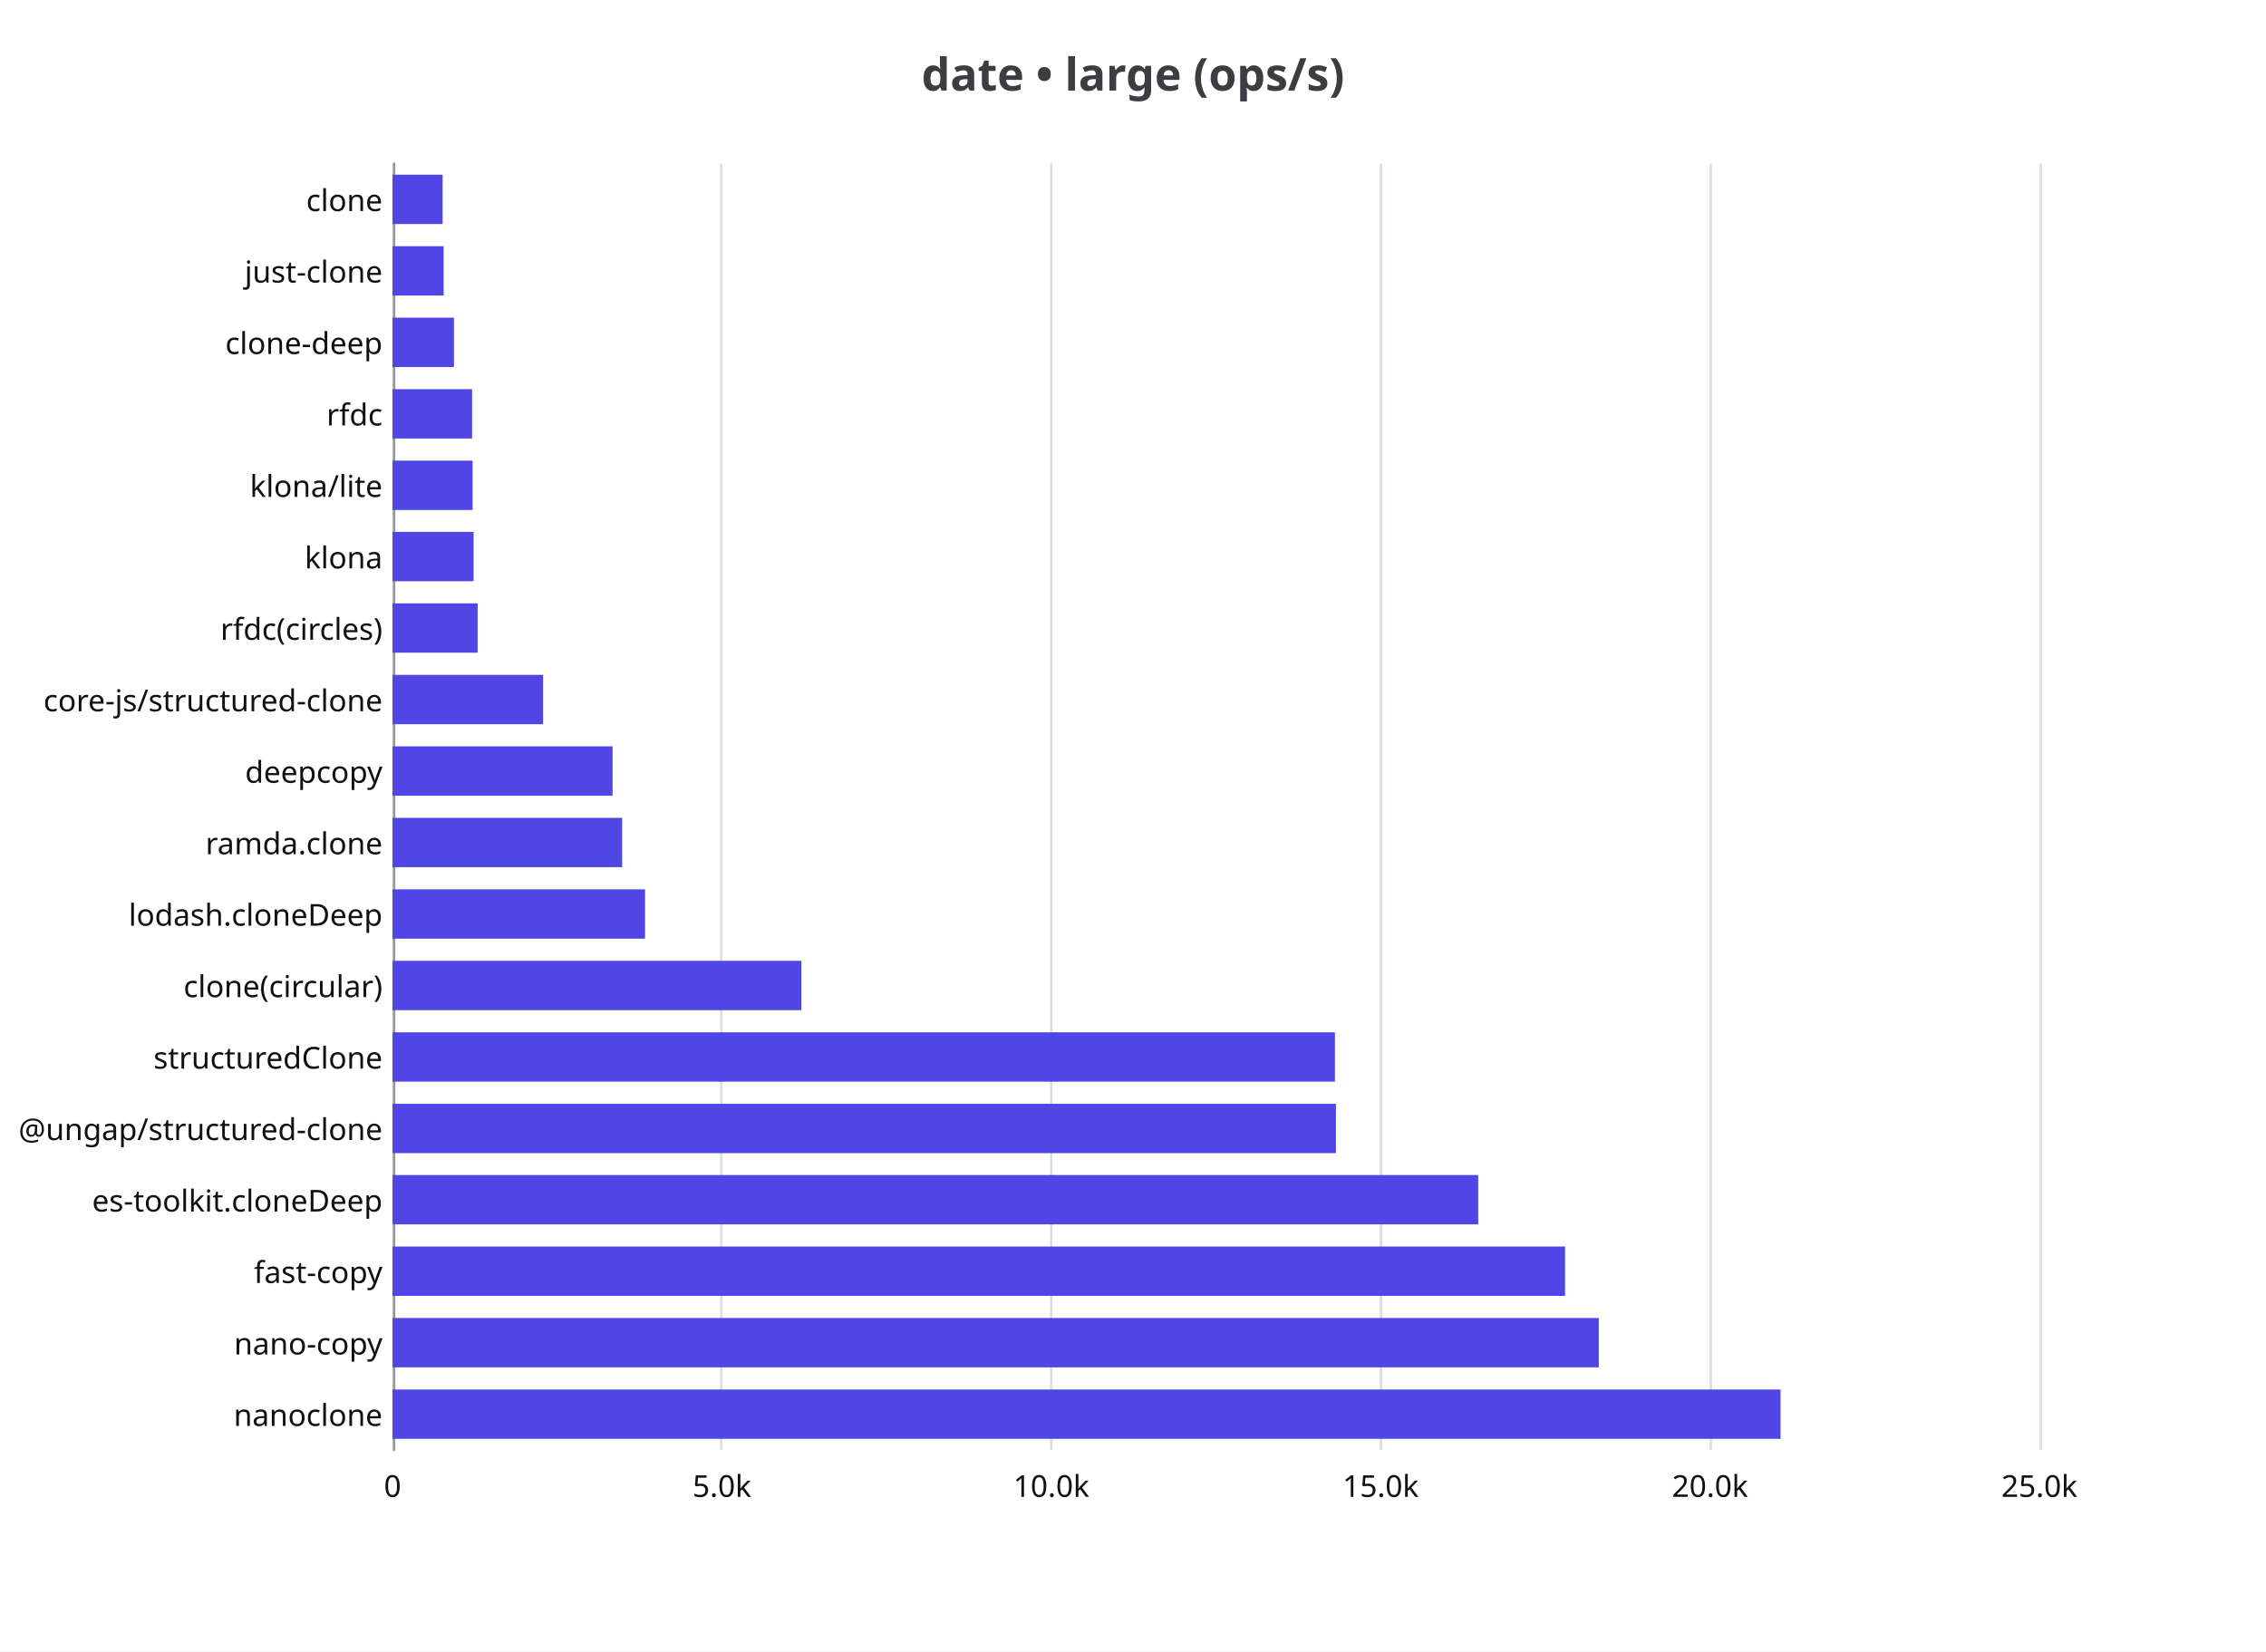
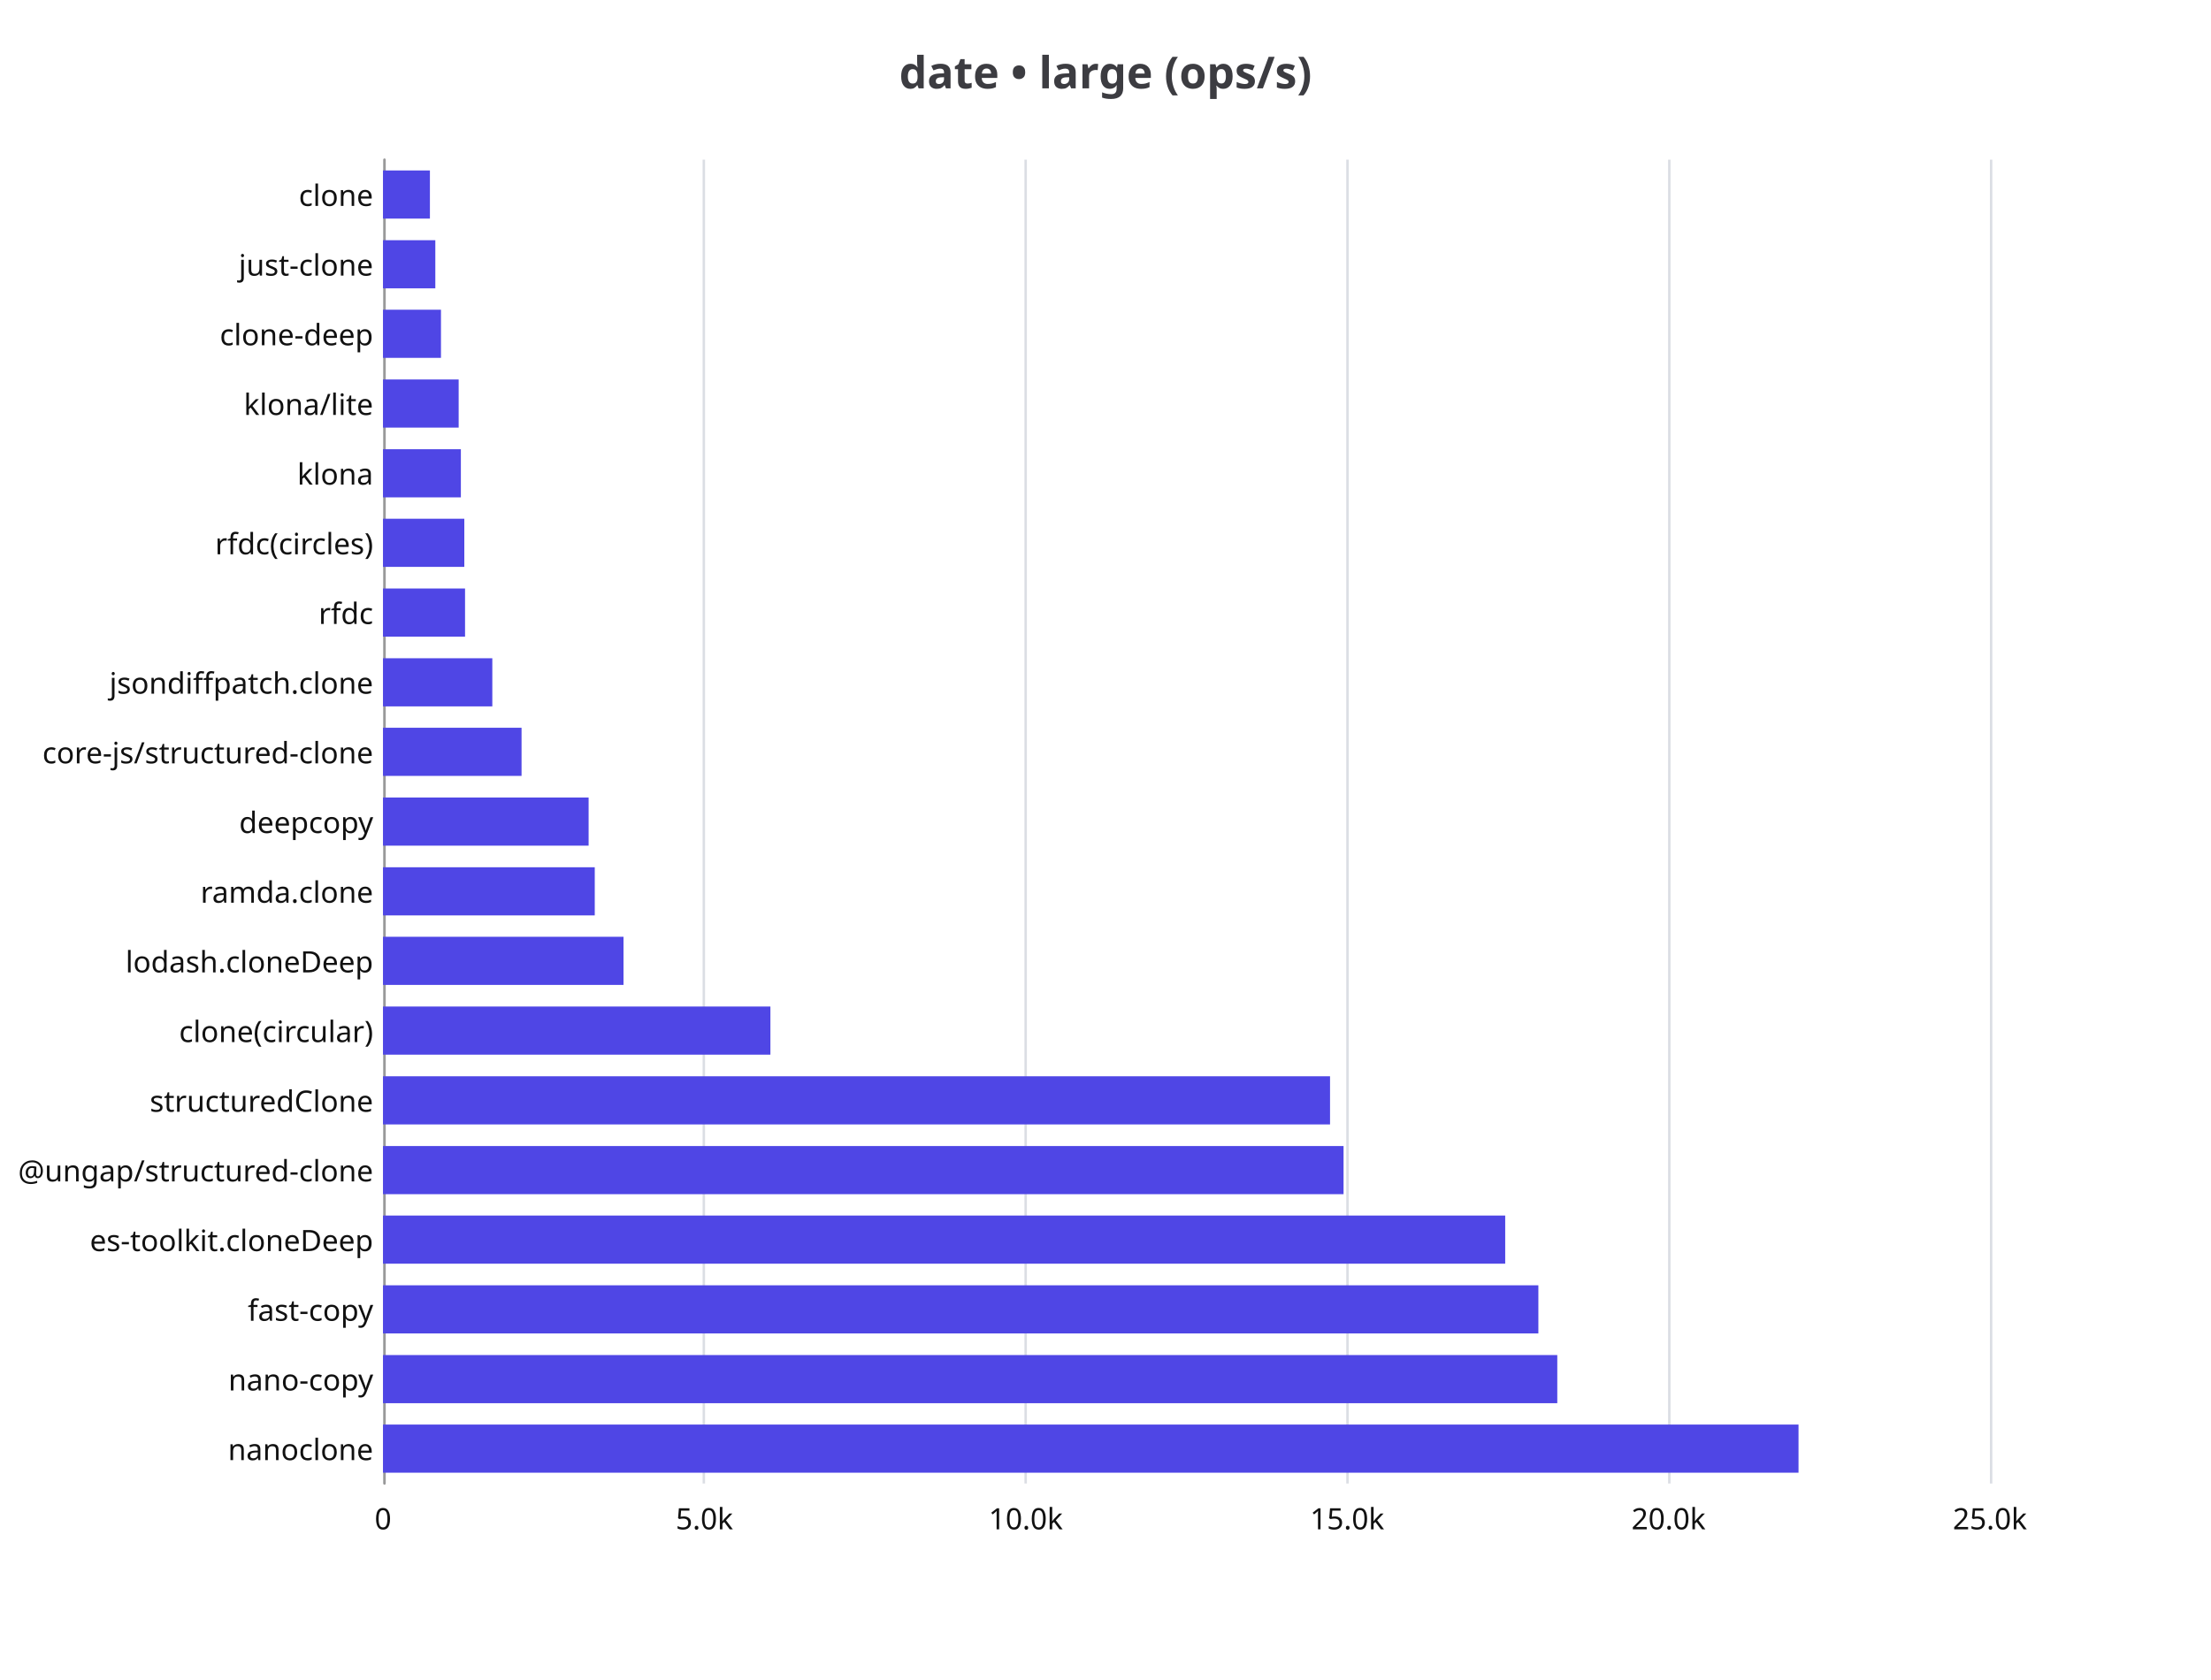
- <svg xmlns="http://www.w3.org/2000/svg" width="900" height="656" version="1.1" baseProfile="full" viewBox="0 0 900 656">
-   <rect width="900" height="656" x="0" y="0" fill="#ffffff" />
-   <path d="M156.5 65L156.5 576" fill="none" pointer-events="visible" stroke="#dbdee4" class="zr7-cls-14" />
-   <path d="M286.5 65L286.5 576" fill="none" pointer-events="visible" stroke="#dbdee4" class="zr7-cls-14" />
-   <path d="M417.5 65L417.5 576" fill="none" pointer-events="visible" stroke="#dbdee4" class="zr7-cls-14" />
-   <path d="M548.5 65L548.5 576" fill="none" pointer-events="visible" stroke="#dbdee4" class="zr7-cls-14" />
-   <path d="M679.5 65L679.5 576" fill="none" pointer-events="visible" stroke="#dbdee4" class="zr7-cls-14" />
-   <path d="M810.5 65L810.5 576" fill="none" pointer-events="visible" stroke="#dbdee4" class="zr7-cls-14" />
-   <path d="M156.5 576L156.5 65" fill="none" pointer-events="visible" stroke="#999" stroke-linecap="round" class="zr7-cls-14" />
-   <text dominant-baseline="central" text-anchor="end" style="font-size:12px;font-family:Microsoft YaHei;" xml:space="preserve" transform="translate(151.92 561.8056)" fill="#111">    nanoclone</text>
-   <text dominant-baseline="central" text-anchor="end" style="font-size:12px;font-family:Microsoft YaHei;" xml:space="preserve" transform="translate(151.92 533.4167)" fill="#111">    nano-copy</text>
-   <text dominant-baseline="central" text-anchor="end" style="font-size:12px;font-family:Microsoft YaHei;" xml:space="preserve" transform="translate(151.92 505.0278)" fill="#111">    fast-copy</text>
-   <text dominant-baseline="central" text-anchor="end" style="font-size:12px;font-family:Microsoft YaHei;" xml:space="preserve" transform="translate(151.92 476.6389)" fill="#111">    es-toolkit.cloneDeep</text>
-   <text dominant-baseline="central" text-anchor="end" style="font-size:12px;font-family:Microsoft YaHei;" xml:space="preserve" transform="translate(151.92 448.25)" fill="#111">    @ungap/structured-clone</text>
-   <text dominant-baseline="central" text-anchor="end" style="font-size:12px;font-family:Microsoft YaHei;" xml:space="preserve" transform="translate(151.92 419.8611)" fill="#111">    structuredClone</text>
-   <text dominant-baseline="central" text-anchor="end" style="font-size:12px;font-family:Microsoft YaHei;" xml:space="preserve" transform="translate(151.92 391.4722)" fill="#111">    clone(circular)</text>
-   <text dominant-baseline="central" text-anchor="end" style="font-size:12px;font-family:Microsoft YaHei;" xml:space="preserve" transform="translate(151.92 363.0833)" fill="#111">    lodash.cloneDeep</text>
-   <text dominant-baseline="central" text-anchor="end" style="font-size:12px;font-family:Microsoft YaHei;" xml:space="preserve" transform="translate(151.92 334.6944)" fill="#111">    ramda.clone</text>
-   <text dominant-baseline="central" text-anchor="end" style="font-size:12px;font-family:Microsoft YaHei;" xml:space="preserve" transform="translate(151.92 306.3056)" fill="#111">    deepcopy</text>
-   <text dominant-baseline="central" text-anchor="end" style="font-size:12px;font-family:Microsoft YaHei;" xml:space="preserve" transform="translate(151.92 277.9167)" fill="#111">    core-js/structured-clone</text>
-   <text dominant-baseline="central" text-anchor="end" style="font-size:12px;font-family:Microsoft YaHei;" xml:space="preserve" transform="translate(151.92 249.5278)" fill="#111">    rfdc(circles)</text>
-   <text dominant-baseline="central" text-anchor="end" style="font-size:12px;font-family:Microsoft YaHei;" xml:space="preserve" transform="translate(151.92 221.1389)" fill="#111">    klona</text>
-   <text dominant-baseline="central" text-anchor="end" style="font-size:12px;font-family:Microsoft YaHei;" xml:space="preserve" transform="translate(151.92 192.75)" fill="#111">    klona/lite</text>
-   <text dominant-baseline="central" text-anchor="end" style="font-size:12px;font-family:Microsoft YaHei;" xml:space="preserve" transform="translate(151.92 164.3611)" fill="#111">    rfdc</text>
-   <text dominant-baseline="central" text-anchor="end" style="font-size:12px;font-family:Microsoft YaHei;" xml:space="preserve" transform="translate(151.92 135.9722)" fill="#111">    clone-deep</text>
-   <text dominant-baseline="central" text-anchor="end" style="font-size:12px;font-family:Microsoft YaHei;" xml:space="preserve" transform="translate(151.92 107.5833)" fill="#111">    just-clone</text>
-   <text dominant-baseline="central" text-anchor="end" style="font-size:12px;font-family:Microsoft YaHei;" xml:space="preserve" transform="translate(151.92 79.1944)" fill="#111">    clone</text>
-   <text dominant-baseline="central" text-anchor="middle" style="font-size:12px;font-family:Microsoft YaHei;" y="6" transform="translate(155.92 584)" fill="#111">0</text>
-   <text dominant-baseline="central" text-anchor="middle" style="font-size:12px;font-family:Microsoft YaHei;" y="6" transform="translate(286.736 584)" fill="#111">5.0k</text>
-   <text dominant-baseline="central" text-anchor="middle" style="font-size:12px;font-family:Microsoft YaHei;" y="6" transform="translate(417.552 584)" fill="#111">10.0k</text>
-   <text dominant-baseline="central" text-anchor="middle" style="font-size:12px;font-family:Microsoft YaHei;" y="6" transform="translate(548.368 584)" fill="#111">15.0k</text>
-   <text dominant-baseline="central" text-anchor="middle" style="font-size:12px;font-family:Microsoft YaHei;" y="6" transform="translate(679.184 584)" fill="#111">20.0k</text>
-   <text dominant-baseline="central" text-anchor="middle" style="font-size:12px;font-family:Microsoft YaHei;" y="6" transform="translate(810 584)" fill="#111">25.0k</text>
-   <path d="M155.9 552l551.3 0l0 19.6l-551.3 0Z" fill="#4F46E5" ecmeta_series_index="0" ecmeta_data_index="0" ecmeta_ssr_type="chart" class="zr7-cls-15" />
-   <path d="M155.9 523.6l479.1 0l0 19.6l-479.1 0Z" fill="#4F46E5" ecmeta_series_index="0" ecmeta_data_index="1" ecmeta_ssr_type="chart" class="zr7-cls-15" />
-   <path d="M155.9 495.2l465.7 0l0 19.6l-465.7 0Z" fill="#4F46E5" ecmeta_series_index="0" ecmeta_data_index="2" ecmeta_ssr_type="chart" class="zr7-cls-15" />
-   <path d="M155.9 466.8l431.2 0l0 19.6l-431.2 0Z" fill="#4F46E5" ecmeta_series_index="0" ecmeta_data_index="3" ecmeta_ssr_type="chart" class="zr7-cls-15" />
-   <path d="M155.9 438.5l374.7 0l0 19.6l-374.7 0Z" fill="#4F46E5" ecmeta_series_index="0" ecmeta_data_index="4" ecmeta_ssr_type="chart" class="zr7-cls-15" />
-   <path d="M155.9 410.1l374.3 0l0 19.6l-374.3 0Z" fill="#4F46E5" ecmeta_series_index="0" ecmeta_data_index="5" ecmeta_ssr_type="chart" class="zr7-cls-15" />
-   <path d="M155.9 381.7l162.4 0l0 19.6l-162.4 0Z" fill="#4F46E5" ecmeta_series_index="0" ecmeta_data_index="6" ecmeta_ssr_type="chart" class="zr7-cls-15" />
-   <path d="M155.9 353.3l100.3 0l0 19.6l-100.3 0Z" fill="#4F46E5" ecmeta_series_index="0" ecmeta_data_index="7" ecmeta_ssr_type="chart" class="zr7-cls-15" />
-   <path d="M155.9 324.9l91.2 0l0 19.6l-91.2 0Z" fill="#4F46E5" ecmeta_series_index="0" ecmeta_data_index="8" ecmeta_ssr_type="chart" class="zr7-cls-15" />
-   <path d="M155.9 296.5l87.4 0l0 19.6l-87.4 0Z" fill="#4F46E5" ecmeta_series_index="0" ecmeta_data_index="9" ecmeta_ssr_type="chart" class="zr7-cls-15" />
-   <path d="M155.9 268.1l59.8 0l0 19.6l-59.8 0Z" fill="#4F46E5" ecmeta_series_index="0" ecmeta_data_index="10" ecmeta_ssr_type="chart" class="zr7-cls-15" />
-   <path d="M155.9 239.7l33.8 0l0 19.6l-33.8 0Z" fill="#4F46E5" ecmeta_series_index="0" ecmeta_data_index="11" ecmeta_ssr_type="chart" class="zr7-cls-15" />
-   <path d="M155.9 211.3l32.2 0l0 19.6l-32.2 0Z" fill="#4F46E5" ecmeta_series_index="0" ecmeta_data_index="12" ecmeta_ssr_type="chart" class="zr7-cls-15" />
-   <path d="M155.9 183l31.8 0l0 19.6l-31.8 0Z" fill="#4F46E5" ecmeta_series_index="0" ecmeta_data_index="13" ecmeta_ssr_type="chart" class="zr7-cls-15" />
-   <path d="M155.9 154.6l31.6 0l0 19.6l-31.6 0Z" fill="#4F46E5" ecmeta_series_index="0" ecmeta_data_index="14" ecmeta_ssr_type="chart" class="zr7-cls-15" />
-   <path d="M155.9 126.2l24.4 0l0 19.6l-24.4 0Z" fill="#4F46E5" ecmeta_series_index="0" ecmeta_data_index="15" ecmeta_ssr_type="chart" class="zr7-cls-15" />
-   <path d="M155.9 97.8l20.3 0l0 19.6l-20.3 0Z" fill="#4F46E5" ecmeta_series_index="0" ecmeta_data_index="16" ecmeta_ssr_type="chart" class="zr7-cls-15" />
-   <path d="M155.9 69.4l19.9 0l0 19.6l-19.9 0Z" fill="#4F46E5" ecmeta_series_index="0" ecmeta_data_index="17" ecmeta_ssr_type="chart" class="zr7-cls-15" />
+ <svg xmlns="http://www.w3.org/2000/svg" width="900" height="684" version="1.1" baseProfile="full" viewBox="0 0 900 684">
+   <rect width="900" height="684" x="0" y="0" fill="#ffffff" />
+   <path d="M156.5 65L156.5 604" fill="none" pointer-events="visible" stroke="#dbdee4" class="zr7-cls-14" />
+   <path d="M286.5 65L286.5 604" fill="none" pointer-events="visible" stroke="#dbdee4" class="zr7-cls-14" />
+   <path d="M417.5 65L417.5 604" fill="none" pointer-events="visible" stroke="#dbdee4" class="zr7-cls-14" />
+   <path d="M548.5 65L548.5 604" fill="none" pointer-events="visible" stroke="#dbdee4" class="zr7-cls-14" />
+   <path d="M679.5 65L679.5 604" fill="none" pointer-events="visible" stroke="#dbdee4" class="zr7-cls-14" />
+   <path d="M810.5 65L810.5 604" fill="none" pointer-events="visible" stroke="#dbdee4" class="zr7-cls-14" />
+   <path d="M156.5 604L156.5 65" fill="none" pointer-events="visible" stroke="#999" stroke-linecap="round" class="zr7-cls-14" />
+   <text dominant-baseline="central" text-anchor="end" style="font-size:12px;font-family:Microsoft YaHei;" xml:space="preserve" transform="translate(151.92 589.8158)" fill="#111">    nanoclone</text>
+   <text dominant-baseline="central" text-anchor="end" style="font-size:12px;font-family:Microsoft YaHei;" xml:space="preserve" transform="translate(151.92 561.4474)" fill="#111">    nano-copy</text>
+   <text dominant-baseline="central" text-anchor="end" style="font-size:12px;font-family:Microsoft YaHei;" xml:space="preserve" transform="translate(151.92 533.0789)" fill="#111">    fast-copy</text>
+   <text dominant-baseline="central" text-anchor="end" style="font-size:12px;font-family:Microsoft YaHei;" xml:space="preserve" transform="translate(151.92 504.7105)" fill="#111">    es-toolkit.cloneDeep</text>
+   <text dominant-baseline="central" text-anchor="end" style="font-size:12px;font-family:Microsoft YaHei;" xml:space="preserve" transform="translate(151.92 476.3421)" fill="#111">    @ungap/structured-clone</text>
+   <text dominant-baseline="central" text-anchor="end" style="font-size:12px;font-family:Microsoft YaHei;" xml:space="preserve" transform="translate(151.92 447.9737)" fill="#111">    structuredClone</text>
+   <text dominant-baseline="central" text-anchor="end" style="font-size:12px;font-family:Microsoft YaHei;" xml:space="preserve" transform="translate(151.92 419.6053)" fill="#111">    clone(circular)</text>
+   <text dominant-baseline="central" text-anchor="end" style="font-size:12px;font-family:Microsoft YaHei;" xml:space="preserve" transform="translate(151.92 391.2368)" fill="#111">    lodash.cloneDeep</text>
+   <text dominant-baseline="central" text-anchor="end" style="font-size:12px;font-family:Microsoft YaHei;" xml:space="preserve" transform="translate(151.92 362.8684)" fill="#111">    ramda.clone</text>
+   <text dominant-baseline="central" text-anchor="end" style="font-size:12px;font-family:Microsoft YaHei;" xml:space="preserve" transform="translate(151.92 334.5)" fill="#111">    deepcopy</text>
+   <text dominant-baseline="central" text-anchor="end" style="font-size:12px;font-family:Microsoft YaHei;" xml:space="preserve" transform="translate(151.92 306.1316)" fill="#111">    core-js/structured-clone</text>
+   <text dominant-baseline="central" text-anchor="end" style="font-size:12px;font-family:Microsoft YaHei;" xml:space="preserve" transform="translate(151.92 277.7632)" fill="#111">    jsondiffpatch.clone</text>
+   <text dominant-baseline="central" text-anchor="end" style="font-size:12px;font-family:Microsoft YaHei;" xml:space="preserve" transform="translate(151.92 249.3947)" fill="#111">    rfdc</text>
+   <text dominant-baseline="central" text-anchor="end" style="font-size:12px;font-family:Microsoft YaHei;" xml:space="preserve" transform="translate(151.92 221.0263)" fill="#111">    rfdc(circles)</text>
+   <text dominant-baseline="central" text-anchor="end" style="font-size:12px;font-family:Microsoft YaHei;" xml:space="preserve" transform="translate(151.92 192.6579)" fill="#111">    klona</text>
+   <text dominant-baseline="central" text-anchor="end" style="font-size:12px;font-family:Microsoft YaHei;" xml:space="preserve" transform="translate(151.92 164.2895)" fill="#111">    klona/lite</text>
+   <text dominant-baseline="central" text-anchor="end" style="font-size:12px;font-family:Microsoft YaHei;" xml:space="preserve" transform="translate(151.92 135.9211)" fill="#111">    clone-deep</text>
+   <text dominant-baseline="central" text-anchor="end" style="font-size:12px;font-family:Microsoft YaHei;" xml:space="preserve" transform="translate(151.92 107.5526)" fill="#111">    just-clone</text>
+   <text dominant-baseline="central" text-anchor="end" style="font-size:12px;font-family:Microsoft YaHei;" xml:space="preserve" transform="translate(151.92 79.1842)" fill="#111">    clone</text>
+   <text dominant-baseline="central" text-anchor="middle" style="font-size:12px;font-family:Microsoft YaHei;" y="6" transform="translate(155.92 612)" fill="#111">0</text>
+   <text dominant-baseline="central" text-anchor="middle" style="font-size:12px;font-family:Microsoft YaHei;" y="6" transform="translate(286.736 612)" fill="#111">5.0k</text>
+   <text dominant-baseline="central" text-anchor="middle" style="font-size:12px;font-family:Microsoft YaHei;" y="6" transform="translate(417.552 612)" fill="#111">10.0k</text>
+   <text dominant-baseline="central" text-anchor="middle" style="font-size:12px;font-family:Microsoft YaHei;" y="6" transform="translate(548.368 612)" fill="#111">15.0k</text>
+   <text dominant-baseline="central" text-anchor="middle" style="font-size:12px;font-family:Microsoft YaHei;" y="6" transform="translate(679.184 612)" fill="#111">20.0k</text>
+   <text dominant-baseline="central" text-anchor="middle" style="font-size:12px;font-family:Microsoft YaHei;" y="6" transform="translate(810 612)" fill="#111">25.0k</text>
+   <path d="M155.9 580l576.2 0l0 19.6l-576.2 0Z" fill="#4F46E5" ecmeta_series_index="0" ecmeta_data_index="0" ecmeta_ssr_type="chart" class="zr7-cls-15" />
+   <path d="M155.9 551.7l478 0l0 19.6l-478 0Z" fill="#4F46E5" ecmeta_series_index="0" ecmeta_data_index="1" ecmeta_ssr_type="chart" class="zr7-cls-15" />
+   <path d="M155.9 523.3l470.3 0l0 19.6l-470.3 0Z" fill="#4F46E5" ecmeta_series_index="0" ecmeta_data_index="2" ecmeta_ssr_type="chart" class="zr7-cls-15" />
+   <path d="M155.9 494.9l456.8 0l0 19.6l-456.8 0Z" fill="#4F46E5" ecmeta_series_index="0" ecmeta_data_index="3" ecmeta_ssr_type="chart" class="zr7-cls-15" />
+   <path d="M155.9 466.6l391 0l0 19.6l-391 0Z" fill="#4F46E5" ecmeta_series_index="0" ecmeta_data_index="4" ecmeta_ssr_type="chart" class="zr7-cls-15" />
+   <path d="M155.9 438.2l385.5 0l0 19.6l-385.5 0Z" fill="#4F46E5" ecmeta_series_index="0" ecmeta_data_index="5" ecmeta_ssr_type="chart" class="zr7-cls-15" />
+   <path d="M155.9 409.8l157.7 0l0 19.6l-157.7 0Z" fill="#4F46E5" ecmeta_series_index="0" ecmeta_data_index="6" ecmeta_ssr_type="chart" class="zr7-cls-15" />
+   <path d="M155.9 381.4l97.9 0l0 19.6l-97.9 0Z" fill="#4F46E5" ecmeta_series_index="0" ecmeta_data_index="7" ecmeta_ssr_type="chart" class="zr7-cls-15" />
+   <path d="M155.9 353.1l86.2 0l0 19.6l-86.2 0Z" fill="#4F46E5" ecmeta_series_index="0" ecmeta_data_index="8" ecmeta_ssr_type="chart" class="zr7-cls-15" />
+   <path d="M155.9 324.7l83.7 0l0 19.6l-83.7 0Z" fill="#4F46E5" ecmeta_series_index="0" ecmeta_data_index="9" ecmeta_ssr_type="chart" class="zr7-cls-15" />
+   <path d="M155.9 296.3l56.4 0l0 19.6l-56.4 0Z" fill="#4F46E5" ecmeta_series_index="0" ecmeta_data_index="10" ecmeta_ssr_type="chart" class="zr7-cls-15" />
+   <path d="M155.9 268l44.5 0l0 19.6l-44.5 0Z" fill="#4F46E5" ecmeta_series_index="0" ecmeta_data_index="11" ecmeta_ssr_type="chart" class="zr7-cls-15" />
+   <path d="M155.9 239.6l33.4 0l0 19.6l-33.4 0Z" fill="#4F46E5" ecmeta_series_index="0" ecmeta_data_index="12" ecmeta_ssr_type="chart" class="zr7-cls-15" />
+   <path d="M155.9 211.2l33.1 0l0 19.6l-33.1 0Z" fill="#4F46E5" ecmeta_series_index="0" ecmeta_data_index="13" ecmeta_ssr_type="chart" class="zr7-cls-15" />
+   <path d="M155.9 182.9l31.7 0l0 19.6l-31.7 0Z" fill="#4F46E5" ecmeta_series_index="0" ecmeta_data_index="14" ecmeta_ssr_type="chart" class="zr7-cls-15" />
+   <path d="M155.9 154.5l30.8 0l0 19.6l-30.8 0Z" fill="#4F46E5" ecmeta_series_index="0" ecmeta_data_index="15" ecmeta_ssr_type="chart" class="zr7-cls-15" />
+   <path d="M155.9 126.1l23.6 0l0 19.6l-23.6 0Z" fill="#4F46E5" ecmeta_series_index="0" ecmeta_data_index="16" ecmeta_ssr_type="chart" class="zr7-cls-15" />
+   <path d="M155.9 97.8l21.3 0l0 19.6l-21.3 0Z" fill="#4F46E5" ecmeta_series_index="0" ecmeta_data_index="17" ecmeta_ssr_type="chart" class="zr7-cls-15" />
+   <path d="M155.9 69.4l19.1 0l0 19.6l-19.1 0Z" fill="#4F46E5" ecmeta_series_index="0" ecmeta_data_index="18" ecmeta_ssr_type="chart" class="zr7-cls-15" />
  <path d="M-86.8 -5l173.6 0l0 28l-173.6 0Z" transform="translate(450 20)" fill="rgb(0,0,0)" fill-opacity="0" stroke="#3c3c41" stroke-width="0" class="zr7-cls-14" />
  <text dominant-baseline="central" text-anchor="middle" style="font-size:18px;font-family:Microsoft YaHei;font-weight:bold;" xml:space="preserve" y="9" transform="translate(450 20)" fill="#3c3c41">date • large (ops/s)</text>
  <style>
.zr7-cls-14:hover {
pointer-events:none;
}
.zr7-cls-15:hover {
cursor:pointer;
fill:rgba(86,77,251,1);
}



</style>
</svg>
